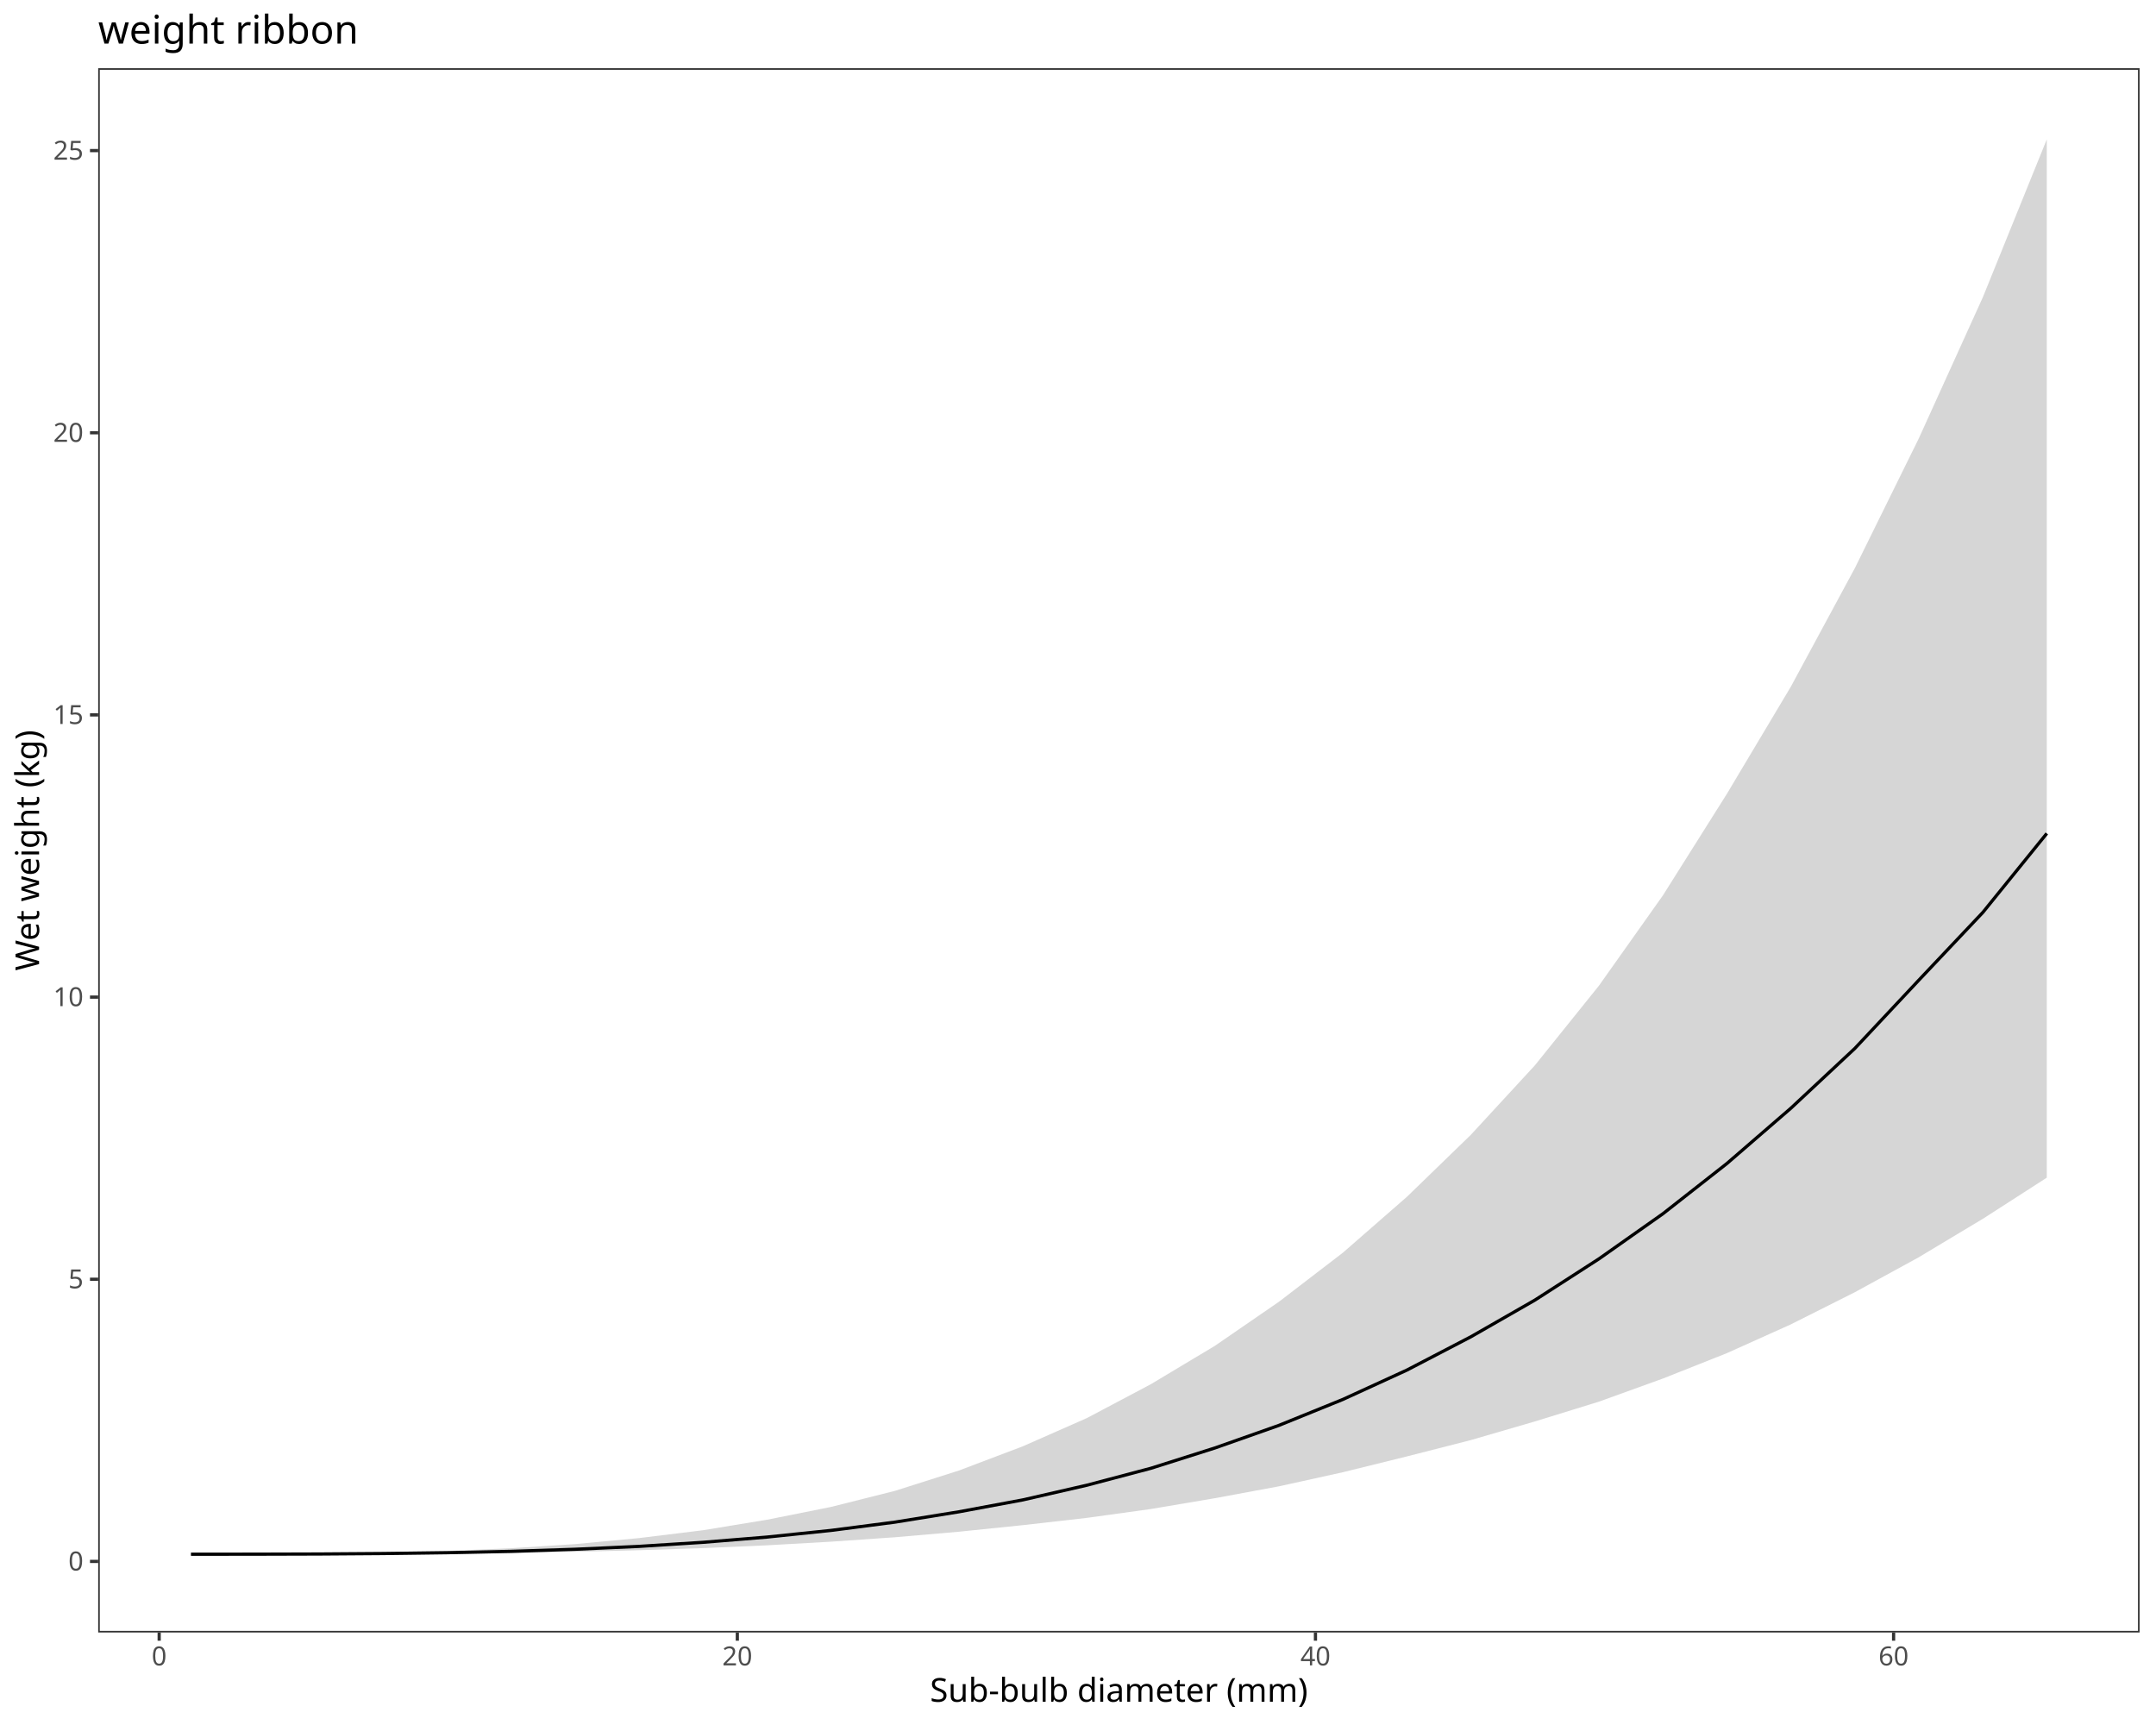
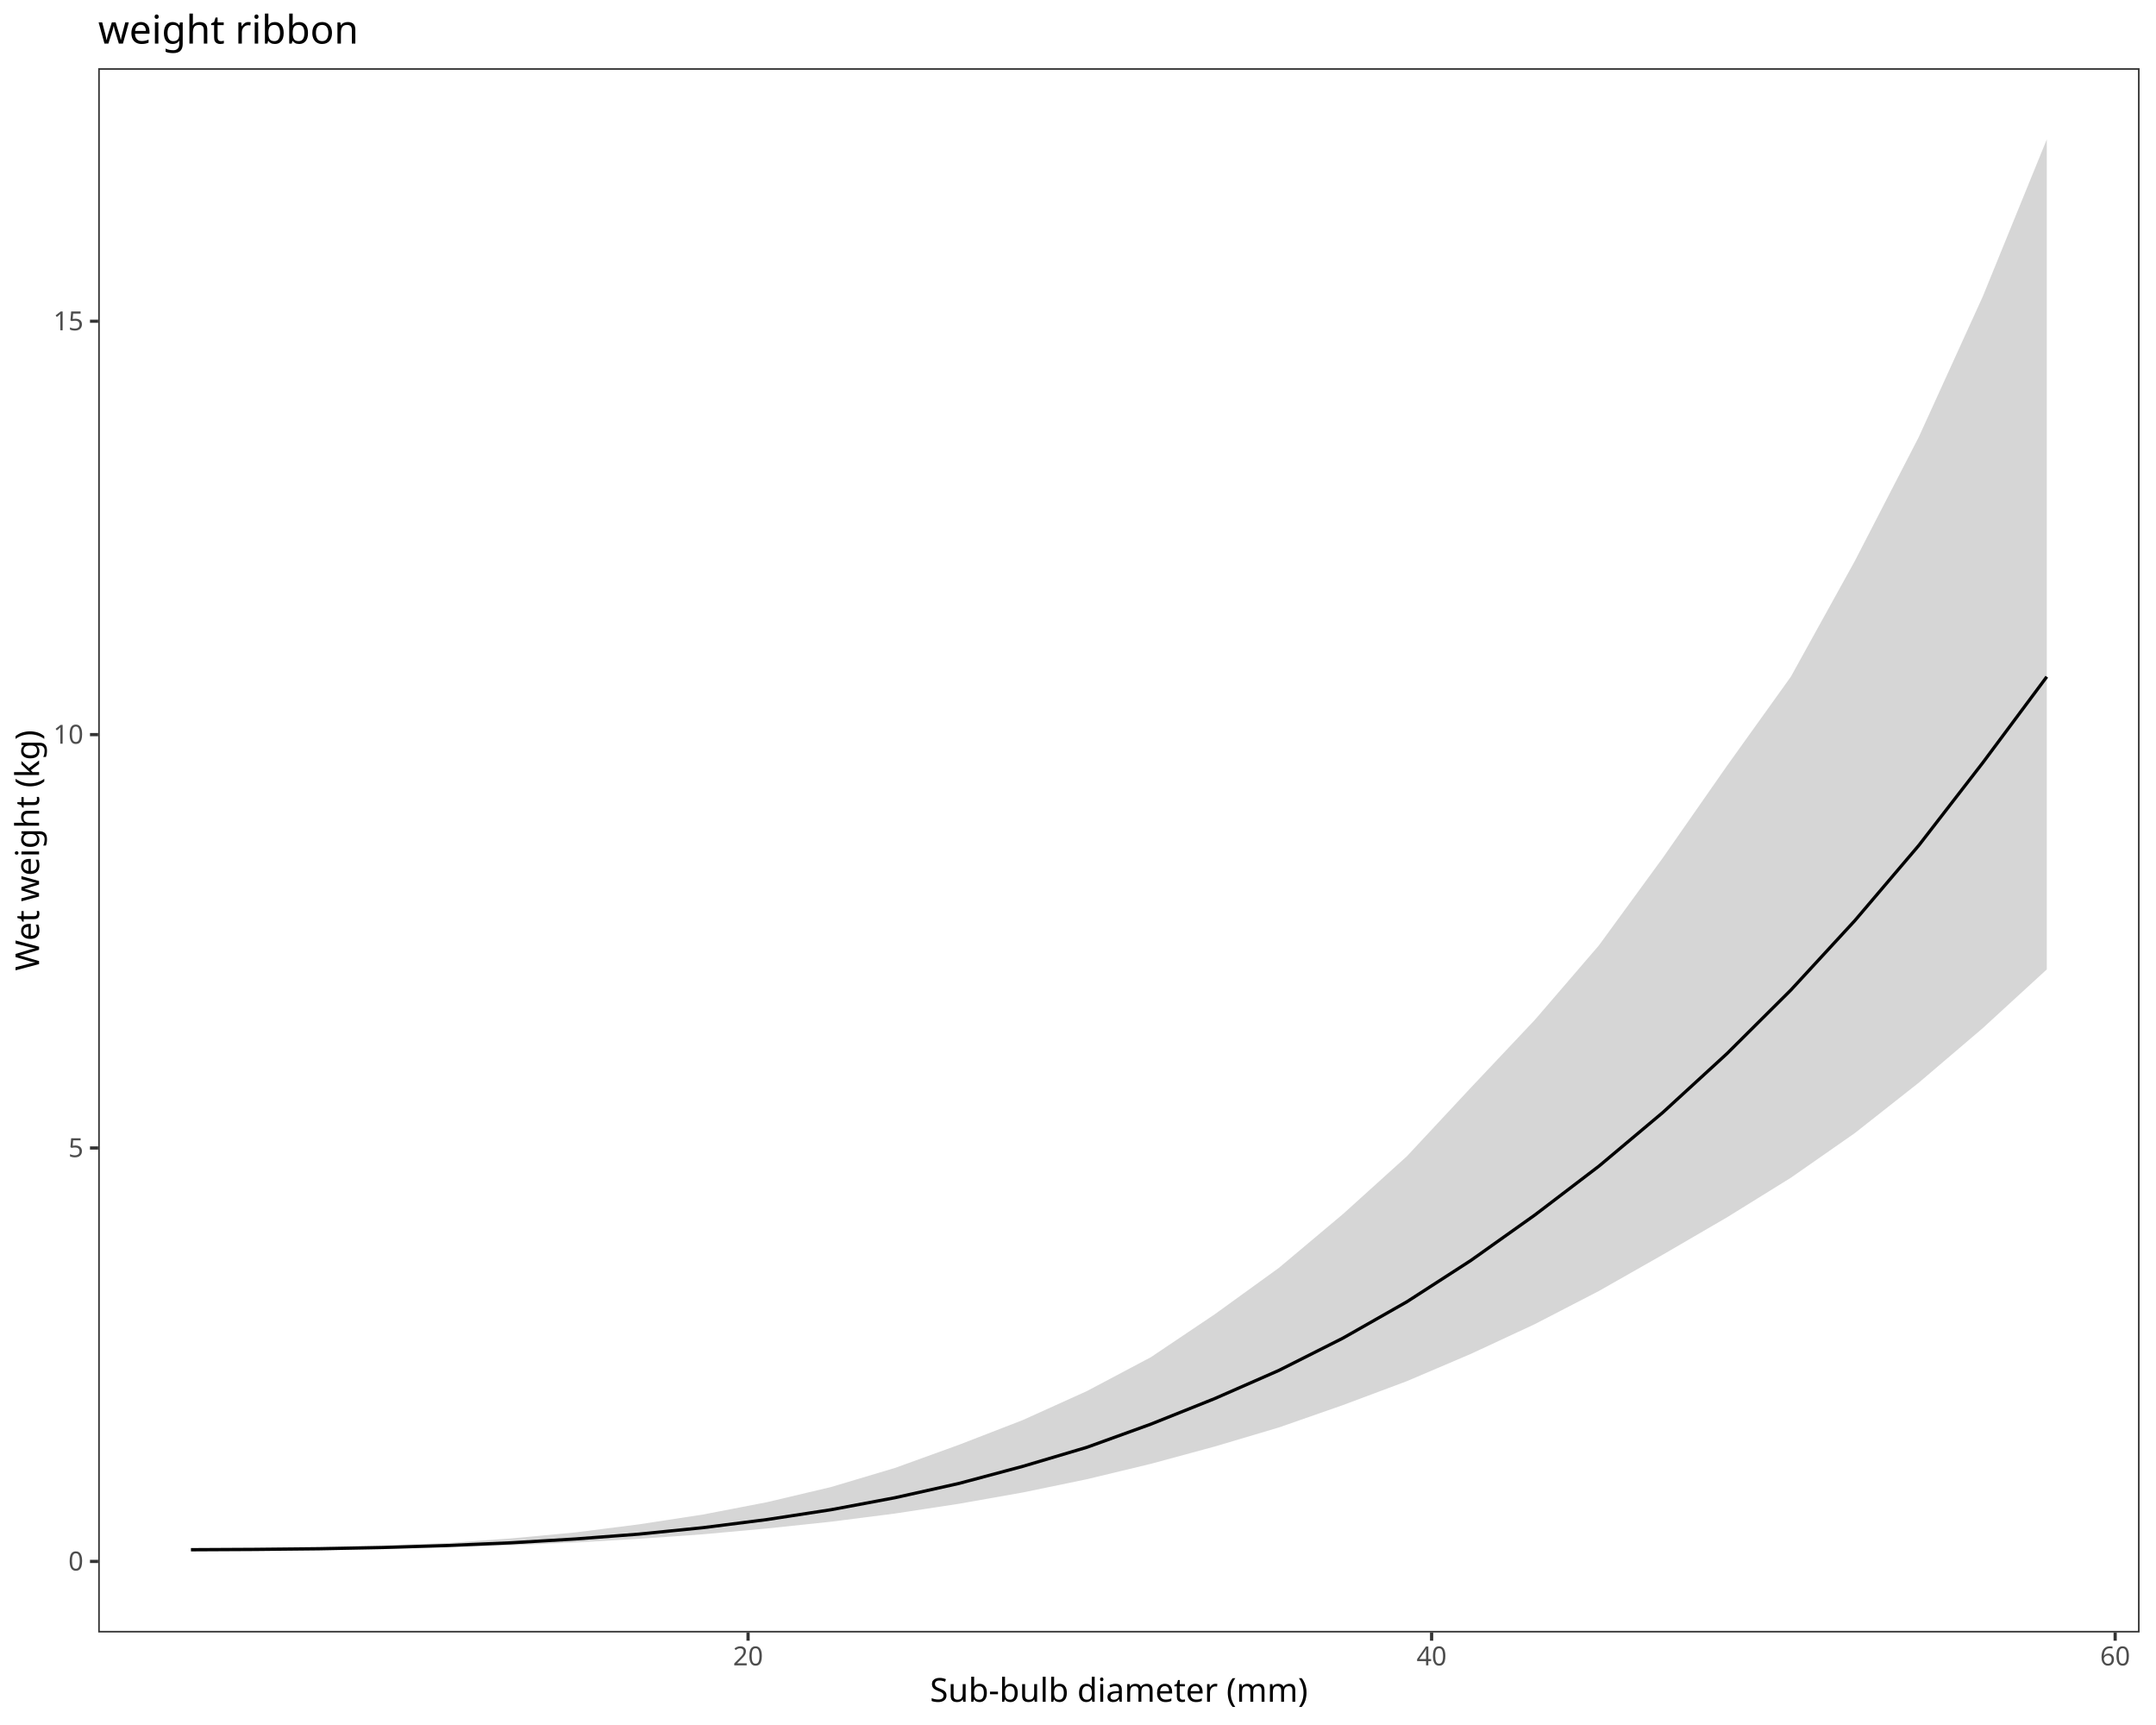
<svg xmlns="http://www.w3.org/2000/svg" class="svglite" data-engine-version="2.0" width="720.00pt" height="576.00pt" viewBox="0 0 720.00 576.00">
  <defs>
    <style type="text/css">
    .svglite line, .svglite polyline, .svglite polygon, .svglite path, .svglite rect, .svglite circle {
      fill: none;
      stroke: #000000;
      stroke-linecap: round;
      stroke-linejoin: round;
      stroke-miterlimit: 10.00;
    }
  </style>
  </defs>
  <rect width="100%" height="100%" style="stroke: none; fill: #FFFFFF;" />
  <defs>
    <clipPath id="cpMC4wMHw3MjAuMDB8MC4wMHw1NzYuMDA=">
      <rect x="0.00" y="0.00" width="720.00" height="576.00" />
    </clipPath>
  </defs>
  <g clip-path="url(#cpMC4wMHw3MjAuMDB8MC4wMHw1NzYuMDA=)">
    <rect x="0.00" y="0.00" width="720.00" height="576.00" style="stroke-width: 1.07; stroke: #FFFFFF; fill: #FFFFFF;" />
  </g>
  <defs>
    <clipPath id="cpMzIuNzl8NzE0LjUyfDIyLjc4fDU0NS4xMQ==">
      <rect x="32.79" y="22.78" width="681.73" height="522.33" />
    </clipPath>
  </defs>
  <g clip-path="url(#cpMzIuNzl8NzE0LjUyfDIyLjc4fDU0NS4xMQ==)">
    <rect x="32.79" y="22.78" width="681.73" height="522.33" style="stroke-width: 1.07; stroke: none; fill: #FFFFFF;" />
-     <polygon points="63.78,518.47 85.15,518.47 106.52,518.41 127.89,518.24 149.26,517.88 170.63,516.98 192.01,515.60 213.38,513.59 234.75,510.97 256.12,507.46 277.49,503.19 298.86,497.82 320.23,491.03 341.60,482.93 362.97,473.51 384.34,462.20 405.71,449.39 427.08,434.69 448.45,418.30 469.83,399.64 491.20,378.92 512.57,355.74 533.94,329.17 555.31,299.02 576.68,265.10 598.05,229.30 619.42,189.73 640.79,146.39 662.16,99.29 683.53,46.53 683.53,393.24 662.16,406.99 640.79,419.81 619.42,431.49 598.05,442.23 576.68,451.84 555.31,460.32 533.94,468.04 512.57,474.64 491.20,480.86 469.83,486.32 448.45,491.60 427.08,496.31 405.71,500.27 384.34,503.88 362.97,506.84 341.60,509.27 320.23,511.46 298.86,513.31 277.49,514.79 256.12,516.00 234.75,516.94 213.38,517.64 192.01,518.17 170.63,518.62 149.26,518.94 127.89,519.18 106.52,519.34 85.15,519.41 63.78,519.45 " style="stroke-width: 0.00; stroke: none; stroke-linecap: butt; fill: #333333; fill-opacity: 0.20;" />
-     <polyline points="63.78,518.47 85.15,518.47 106.52,518.41 127.89,518.24 149.26,517.88 170.63,516.98 192.01,515.60 213.38,513.59 234.75,510.97 256.12,507.46 277.49,503.19 298.86,497.82 320.23,491.03 341.60,482.93 362.97,473.51 384.34,462.20 405.71,449.39 427.08,434.69 448.45,418.30 469.83,399.64 491.20,378.92 512.57,355.74 533.94,329.17 555.31,299.02 576.68,265.10 598.05,229.30 619.42,189.73 640.79,146.39 662.16,99.29 683.53,46.53 " style="stroke-width: 1.07; stroke: none; stroke-linecap: butt;" />
-     <polyline points="683.53,393.24 662.16,406.99 640.79,419.81 619.42,431.49 598.05,442.23 576.68,451.84 555.31,460.32 533.94,468.04 512.57,474.64 491.20,480.86 469.83,486.32 448.45,491.60 427.08,496.31 405.71,500.27 384.34,503.88 362.97,506.84 341.60,509.27 320.23,511.46 298.86,513.31 277.49,514.79 256.12,516.00 234.75,516.94 213.38,517.64 192.01,518.17 170.63,518.62 149.26,518.94 127.89,519.18 106.52,519.34 85.15,519.41 63.78,519.45 " style="stroke-width: 1.07; stroke: none; stroke-linecap: butt;" />
-     <polyline points="63.78,518.98 85.15,518.96 106.52,518.90 127.89,518.75 149.26,518.47 170.63,518.02 192.01,517.32 213.38,516.36 234.75,515.00 256.12,513.25 277.49,511.03 298.86,508.26 320.23,504.81 341.60,500.83 362.97,495.93 384.34,490.28 405.71,483.50 427.08,475.96 448.45,467.29 469.83,457.49 491.20,446.37 512.57,434.13 533.94,420.37 555.31,405.30 576.68,388.53 598.05,370.06 619.42,350.09 640.79,327.29 662.16,304.68 683.53,278.30 " style="stroke-width: 1.07; stroke-linecap: butt;" />
+     <polygon points="63.78,516.79 85.15,516.70 106.52,516.48 127.89,516.04 149.26,515.24 170.63,513.70 192.01,511.71 213.38,509.00 234.75,505.72 256.12,501.60 277.49,496.55 298.86,490.17 320.23,482.44 341.60,474.16 362.97,464.50 384.34,453.18 405.71,438.82 427.08,423.36 448.45,405.42 469.83,386.09 491.20,363.18 512.57,340.54 533.94,315.70 555.31,286.43 576.68,255.79 598.05,225.97 619.42,187.32 640.79,145.91 662.16,98.98 683.53,46.53 683.53,323.70 662.16,343.30 640.79,361.52 619.42,378.36 598.05,393.27 576.68,406.52 555.31,418.95 533.94,431.09 512.57,442.14 491.20,452.08 469.83,461.19 448.45,469.19 427.08,476.65 405.71,483.00 384.34,488.79 362.97,493.93 341.60,498.35 320.23,502.13 298.86,505.39 277.49,508.12 256.12,510.38 234.75,512.32 213.38,513.83 192.01,515.05 170.63,515.99 149.26,516.70 127.89,517.28 106.52,517.70 85.15,517.95 63.78,518.08 " style="stroke-width: 0.00; stroke: none; stroke-linecap: butt; fill: #333333; fill-opacity: 0.20;" />
+     <polyline points="63.78,516.79 85.15,516.70 106.52,516.48 127.89,516.04 149.26,515.24 170.63,513.70 192.01,511.71 213.38,509.00 234.75,505.72 256.12,501.60 277.49,496.55 298.86,490.17 320.23,482.44 341.60,474.16 362.97,464.50 384.34,453.18 405.71,438.82 427.08,423.36 448.45,405.42 469.83,386.09 491.20,363.18 512.57,340.54 533.94,315.70 555.31,286.43 576.68,255.79 598.05,225.97 619.42,187.32 640.79,145.91 662.16,98.98 683.53,46.53 " style="stroke-width: 1.07; stroke: none; stroke-linecap: butt;" />
+     <polyline points="683.53,323.70 662.16,343.30 640.79,361.52 619.42,378.36 598.05,393.27 576.68,406.52 555.31,418.95 533.94,431.09 512.57,442.14 491.20,452.08 469.83,461.19 448.45,469.19 427.08,476.65 405.71,483.00 384.34,488.79 362.97,493.93 341.60,498.35 320.23,502.13 298.86,505.39 277.49,508.12 256.12,510.38 234.75,512.32 213.38,513.83 192.01,515.05 170.63,515.99 149.26,516.70 127.89,517.28 106.52,517.70 85.15,517.95 63.78,518.08 " style="stroke-width: 1.07; stroke: none; stroke-linecap: butt;" />
+     <polyline points="63.78,517.48 85.15,517.37 106.52,517.15 127.89,516.73 149.26,516.07 170.63,515.16 192.01,513.89 213.38,512.26 234.75,510.11 256.12,507.40 277.49,504.12 298.86,500.11 320.23,495.34 341.60,489.62 362.97,483.27 384.34,475.54 405.71,466.98 427.08,457.60 448.45,446.83 469.83,434.68 491.20,420.88 512.57,405.70 533.94,389.41 555.31,371.46 576.68,351.86 598.05,330.60 619.42,307.41 640.79,282.29 662.16,254.68 683.53,225.97 " style="stroke-width: 1.07; stroke-linecap: butt;" />
    <rect x="32.79" y="22.78" width="681.73" height="522.33" style="stroke-width: 1.07; stroke: #333333;" />
  </g>
  <g clip-path="url(#cpMC4wMHw3MjAuMDB8MC4wMHw1NzYuMDA=)">
    <text x="27.86" y="524.40" text-anchor="end" style="font-size: 8.80px; fill: #4D4D4D; font-family: sans;" textLength="4.89px" lengthAdjust="spacingAndGlyphs">0</text>
-     <text x="27.86" y="430.18" text-anchor="end" style="font-size: 8.80px; fill: #4D4D4D; font-family: sans;" textLength="4.89px" lengthAdjust="spacingAndGlyphs">5</text>
-     <text x="27.86" y="335.97" text-anchor="end" style="font-size: 8.80px; fill: #4D4D4D; font-family: sans;" textLength="9.79px" lengthAdjust="spacingAndGlyphs">10</text>
-     <text x="27.86" y="241.75" text-anchor="end" style="font-size: 8.80px; fill: #4D4D4D; font-family: sans;" textLength="9.79px" lengthAdjust="spacingAndGlyphs">15</text>
-     <text x="27.86" y="147.54" text-anchor="end" style="font-size: 8.80px; fill: #4D4D4D; font-family: sans;" textLength="9.79px" lengthAdjust="spacingAndGlyphs">20</text>
-     <text x="27.86" y="53.32" text-anchor="end" style="font-size: 8.80px; fill: #4D4D4D; font-family: sans;" textLength="9.79px" lengthAdjust="spacingAndGlyphs">25</text>
+     <text x="27.86" y="386.36" text-anchor="end" style="font-size: 8.80px; fill: #4D4D4D; font-family: sans;" textLength="4.89px" lengthAdjust="spacingAndGlyphs">5</text>
+     <text x="27.86" y="248.33" text-anchor="end" style="font-size: 8.80px; fill: #4D4D4D; font-family: sans;" textLength="9.79px" lengthAdjust="spacingAndGlyphs">10</text>
+     <text x="27.86" y="110.29" text-anchor="end" style="font-size: 8.80px; fill: #4D4D4D; font-family: sans;" textLength="9.79px" lengthAdjust="spacingAndGlyphs">15</text>
    <polyline points="30.05,521.37 32.79,521.37 " style="stroke-width: 1.07; stroke: #333333; stroke-linecap: butt;" />
-     <polyline points="30.05,427.16 32.79,427.16 " style="stroke-width: 1.07; stroke: #333333; stroke-linecap: butt;" />
-     <polyline points="30.05,332.94 32.79,332.94 " style="stroke-width: 1.07; stroke: #333333; stroke-linecap: butt;" />
-     <polyline points="30.05,238.72 32.79,238.72 " style="stroke-width: 1.07; stroke: #333333; stroke-linecap: butt;" />
-     <polyline points="30.05,144.51 32.79,144.51 " style="stroke-width: 1.07; stroke: #333333; stroke-linecap: butt;" />
-     <polyline points="30.05,50.29 32.79,50.29 " style="stroke-width: 1.07; stroke: #333333; stroke-linecap: butt;" />
-     <polyline points="53.16,547.85 53.16,545.11 " style="stroke-width: 1.07; stroke: #333333; stroke-linecap: butt;" />
-     <polyline points="246.23,547.85 246.23,545.11 " style="stroke-width: 1.07; stroke: #333333; stroke-linecap: butt;" />
-     <polyline points="439.30,547.85 439.30,545.11 " style="stroke-width: 1.07; stroke: #333333; stroke-linecap: butt;" />
-     <polyline points="632.37,547.85 632.37,545.11 " style="stroke-width: 1.07; stroke: #333333; stroke-linecap: butt;" />
-     <text x="53.16" y="556.10" text-anchor="middle" style="font-size: 8.80px; fill: #4D4D4D; font-family: sans;" textLength="4.89px" lengthAdjust="spacingAndGlyphs">0</text>
-     <text x="246.23" y="556.10" text-anchor="middle" style="font-size: 8.80px; fill: #4D4D4D; font-family: sans;" textLength="9.79px" lengthAdjust="spacingAndGlyphs">20</text>
-     <text x="439.30" y="556.10" text-anchor="middle" style="font-size: 8.80px; fill: #4D4D4D; font-family: sans;" textLength="9.79px" lengthAdjust="spacingAndGlyphs">40</text>
-     <text x="632.37" y="556.10" text-anchor="middle" style="font-size: 8.80px; fill: #4D4D4D; font-family: sans;" textLength="9.79px" lengthAdjust="spacingAndGlyphs">60</text>
+     <polyline points="30.05,383.33 32.79,383.33 " style="stroke-width: 1.07; stroke: #333333; stroke-linecap: butt;" />
+     <polyline points="30.05,245.30 32.79,245.30 " style="stroke-width: 1.07; stroke: #333333; stroke-linecap: butt;" />
+     <polyline points="30.05,107.26 32.79,107.26 " style="stroke-width: 1.07; stroke: #333333; stroke-linecap: butt;" />
+     <polyline points="249.82,547.85 249.82,545.11 " style="stroke-width: 1.07; stroke: #333333; stroke-linecap: butt;" />
+     <polyline points="478.09,547.85 478.09,545.11 " style="stroke-width: 1.07; stroke: #333333; stroke-linecap: butt;" />
+     <polyline points="706.36,547.85 706.36,545.11 " style="stroke-width: 1.07; stroke: #333333; stroke-linecap: butt;" />
+     <text x="249.82" y="556.10" text-anchor="middle" style="font-size: 8.80px; fill: #4D4D4D; font-family: sans;" textLength="9.79px" lengthAdjust="spacingAndGlyphs">20</text>
+     <text x="478.09" y="556.10" text-anchor="middle" style="font-size: 8.80px; fill: #4D4D4D; font-family: sans;" textLength="9.79px" lengthAdjust="spacingAndGlyphs">40</text>
+     <text x="706.36" y="556.10" text-anchor="middle" style="font-size: 8.80px; fill: #4D4D4D; font-family: sans;" textLength="9.79px" lengthAdjust="spacingAndGlyphs">60</text>
    <text x="373.66" y="568.24" text-anchor="middle" style="font-size: 11.00px; font-family: sans;" textLength="118.61px" lengthAdjust="spacingAndGlyphs">Sub-bulb diameter (mm)</text>
    <text transform="translate(13.05,283.95) rotate(-90)" text-anchor="middle" style="font-size: 11.00px; font-family: sans;" textLength="76.41px" lengthAdjust="spacingAndGlyphs">Wet weight (kg)</text>
    <text x="32.79" y="14.56" style="font-size: 13.20px; font-family: sans;" textLength="78.52px" lengthAdjust="spacingAndGlyphs">weight ribbon</text>
  </g>
</svg>
